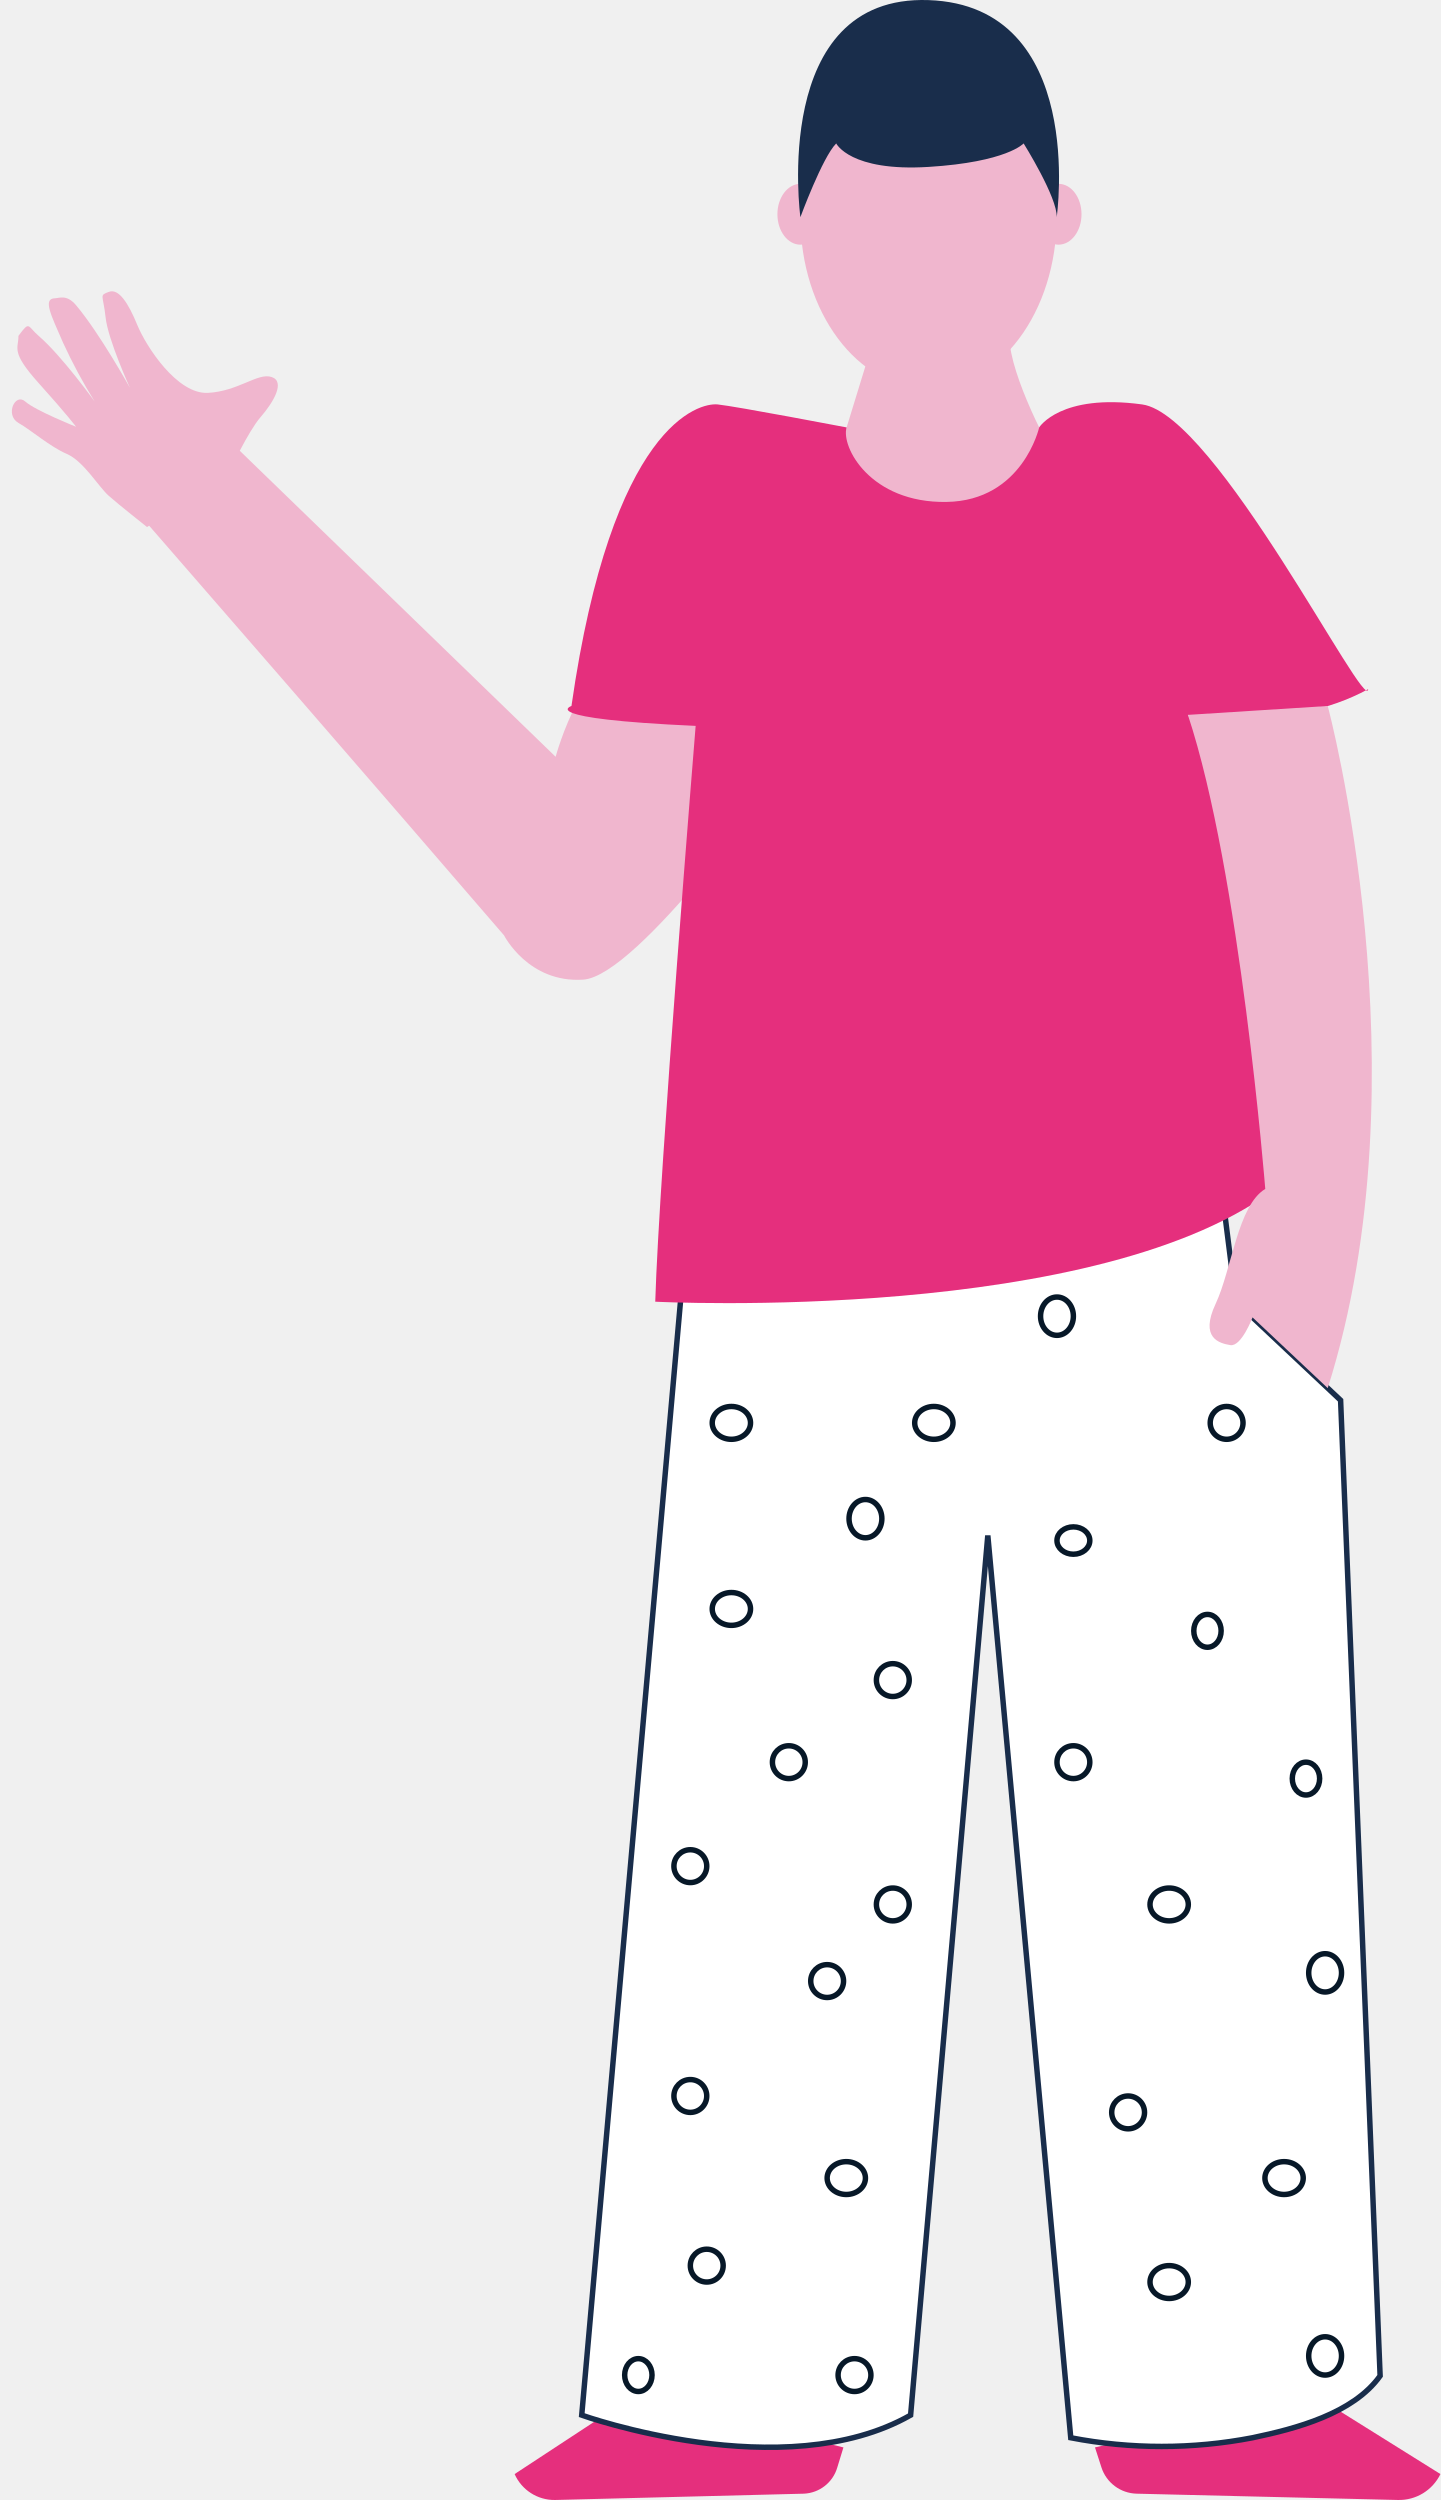
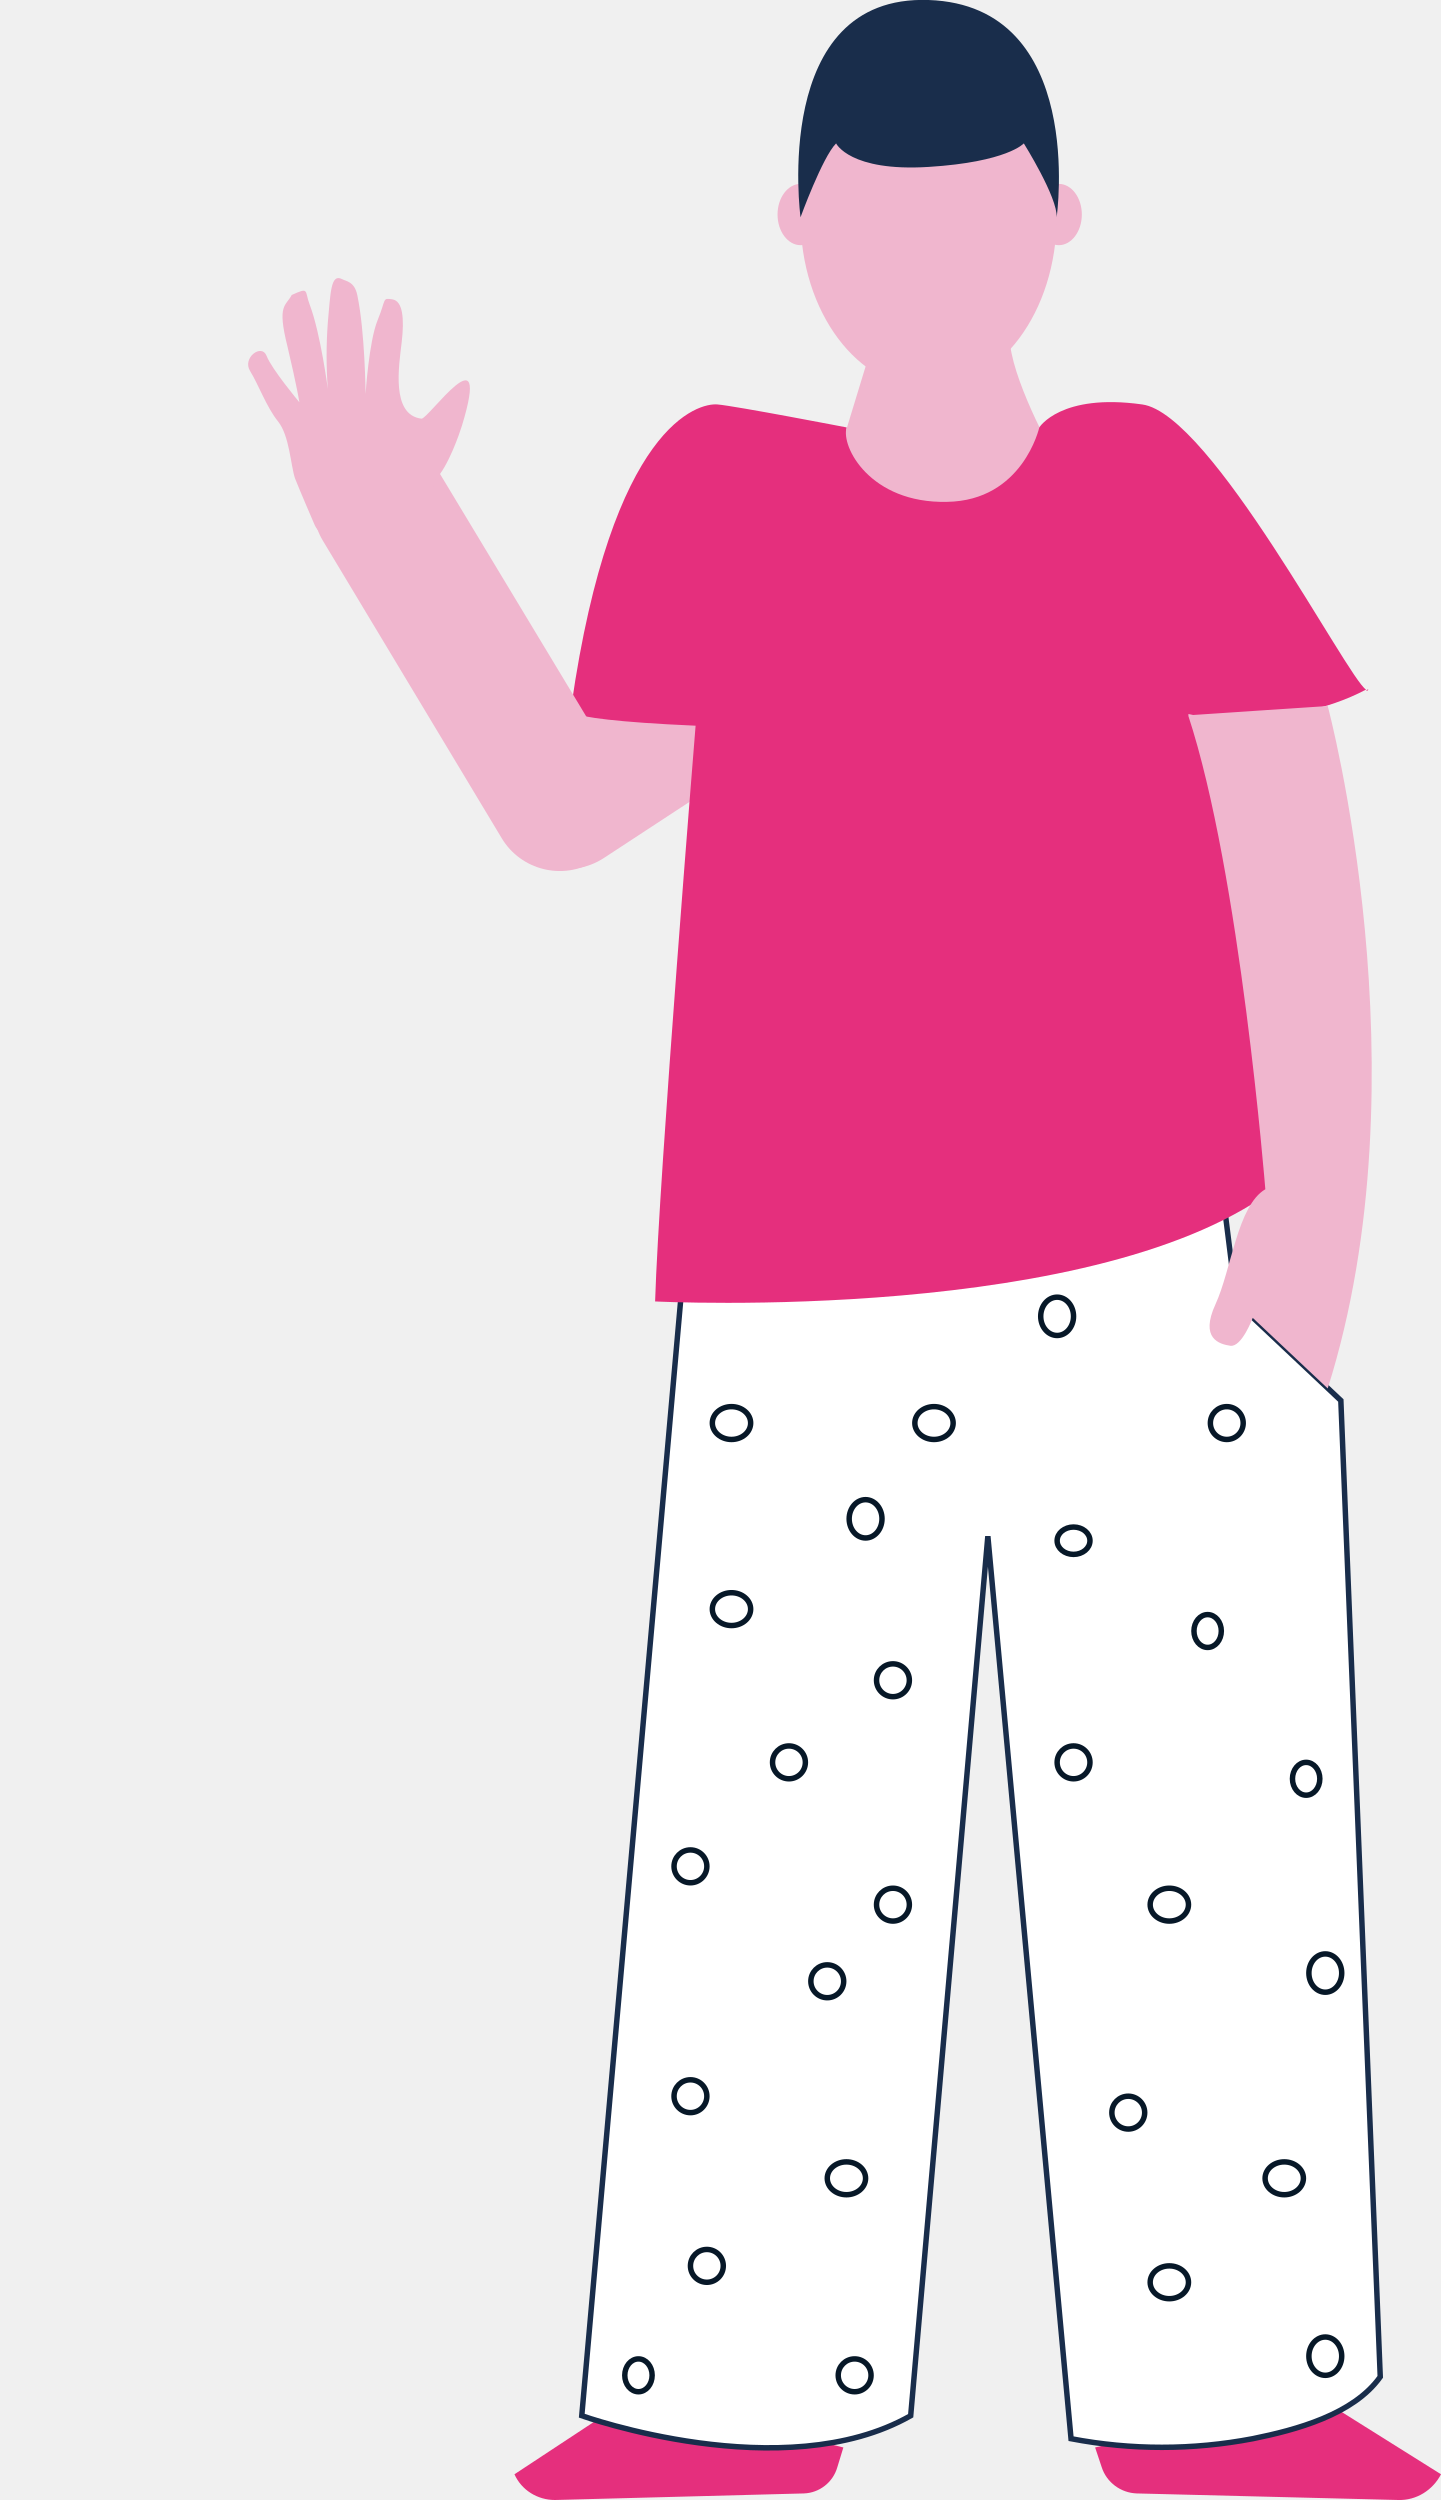
- <svg xmlns="http://www.w3.org/2000/svg" id="boy" width="263.223" height="456.849" viewBox="0 0 263.223 456.849">
-   <g id="Group_6826" data-name="Group 6826" transform="translate(2.192 0)">
-     <path id="Path_3595" data-name="Path 3595" d="M0,9.4l1.176,3.647A6.937,6.937,0,0,0,7.61,17.856l47.762,1.152a8.389,8.389,0,0,0,7.755-4.738h0L40.292,0Z" transform="translate(197.905 437.838)" fill="#e52f7d" />
-     <path id="Path_3596" data-name="Path 3596" d="M60.088,9.4,58.97,13.049a6.656,6.656,0,0,1-6.125,4.807L7.382,19.009A7.951,7.951,0,0,1,0,14.271H0L21.735,0Z" transform="translate(91.849 437.838)" fill="#e52f7d" />
-     <g id="Group_6825" data-name="Group 6825" transform="translate(0 0)">
-       <path id="Path_3597" data-name="Path 3597" d="M1.512,110.047s9-38.109,23.326-100.369c1.092-4.751,1.777-4.3,3.481-9.678L41.044,13.461a11.928,11.928,0,0,1,4.445-.143c2.367.393.851-14.2-2.614-6.816-2.735,5.831,1.43,5.027-.363,8.979-.229.557,3.522,2.392,2.28,3.138L33.448,98.487s19.925-7.587,23.016,1.622c2.368,7.053-2.483,31.4-1.739,33.642,0,0-44.82.476-51.252-7.248S1.512,110.047,1.512,110.047Z" transform="matrix(0.588, -0.809, 0.809, 0.588, 0, 107.445)" fill="#f0b6ce" />
-       <path id="Path_3598" data-name="Path 3598" d="M18.8,15.465,0,227.434s36.936,13.209,60.1,0L74.208,66.69,89.366,231.566a87.63,87.63,0,0,0,33.213,0c7.873-1.646,18.379-4.389,23.32-11.307L138.677,41.971l-19.139-18.01L116.515,0Z" transform="translate(104.112 213.909)" fill="#fff" stroke="#192d4b" stroke-width="1" />
-       <g id="Group_6824" data-name="Group 6824" transform="translate(139.872 0)">
-         <path id="Path_3599" data-name="Path 3599" d="M8.395,5.558c0,3.069-1.88,5.558-4.2,5.558S0,8.627,0,5.558,1.879,0,4.2,0,8.395,2.489,8.395,5.558Z" transform="translate(47.177 33.595)" fill="#f0b6ce" />
-         <path id="Path_3600" data-name="Path 3600" d="M8.395,5.558c0,3.069-1.88,5.558-4.2,5.558S0,8.627,0,5.558,1.879,0,4.2,0,8.395,2.489,8.395,5.558Z" transform="translate(0 33.595)" fill="#f0b6ce" />
-         <path id="Path_3601" data-name="Path 3601" d="M6.548,0,0,21.32,14.607,39.286l25.687-5.177V21.32S32.739,8.058,31.732,0Z" transform="translate(10.745 62.977)" fill="#f0b6ce" />
-         <ellipse id="Ellipse_10" data-name="Ellipse 10" cx="23.421" cy="31.346" rx="23.421" ry="31.346" transform="translate(4.198 8.344)" fill="#f0b6ce" />
-         <path id="Path_3602" data-name="Path 3602" d="M.424,39.689S4.453,28.728,6.97,26.209c0,0,2.519,5.184,16.873,4.293S41.22,26.209,41.22,26.209s6.2,9.908,6.045,13.48c0,0,5.539-38.664-23.421-39.671S.424,39.689.424,39.689Z" transform="translate(3.774)" fill="#192d4b" />
+ <svg xmlns="http://www.w3.org/2000/svg" version="1.1" x="0px" y="0px" viewBox="0 0 263.2 456.8" style="enable-background:new 0 0 263.2 456.8;" xml:space="preserve">
+   <style type="text/css">
+ 	.st0{fill:#F0B6CE;}
+ 	.st1{fill:#E52F7D;}
+ 	.st2{fill:#FFFFFF;stroke:#192D4B;}
+ 	.st3{fill:#192D4B;}
+ 	.st4{fill:none;}
+ 	.st5{fill:none;stroke:#071828;}
+ </style>
+   <g id="boy">
+ </g>
+   <g id="lowerhand">
+     <path class="st0" d="M167,104.9L167,104.9c3.7,5.7,2.1,13.3-3.6,17.1l-53.1,34.8c-5.7,3.7-13.3,2.1-17.1-3.6l0,0   c-3.7-5.7-2.1-13.3,3.6-17.1l53.1-34.8C155.6,97.6,163.3,99.2,167,104.9z" />
+   </g>
+   <g id="Layer_10">
+     <path id="Path_3595" class="st1" d="M200.1,447.2l1.2,3.6c0.9,2.8,3.5,4.7,6.4,4.8l47.8,1.2c3.3,0.1,6.3-1.8,7.8-4.7l0,0   l-22.8-14.3L200.1,447.2z" />
+   </g>
+   <g id="Layer_9">
+     <path id="Path_3596" class="st1" d="M154.1,447.2l-1.1,3.6c-0.8,2.8-3.3,4.7-6.1,4.8l-45.5,1.2c-3.2,0-6.1-1.8-7.4-4.7l0,0   l21.7-14.3L154.1,447.2z" />
+   </g>
+   <g id="Layer_8">
+     <path id="Path_3598" class="st2" d="M125.1,229.4l-18.8,212c0,0,36.9,13.2,60.1,0l14.1-160.7l15.2,164.9c11,2.1,22.2,2.1,33.2,0   c7.9-1.6,18.4-4.4,23.3-11.3L245,255.9l-19.1-18l-3-24L125.1,229.4z" />
+   </g>
+   <g id="Layer_7">
+     <g id="Group_6824" transform="translate(139.872 0)">
+       <path id="Path_3599" class="st0" d="M57.8,39.2c0,3.1-1.9,5.6-4.2,5.6s-4.2-2.5-4.2-5.6c0-3.1,1.9-5.6,4.2-5.6    C55.9,33.6,57.8,36.1,57.8,39.2z" />
+       <path id="Path_3600" class="st0" d="M10.6,39.2c0,3.1-1.9,5.6-4.2,5.6s-4.2-2.5-4.2-5.6c0-3.1,1.9-5.6,4.2-5.6    S10.6,36.1,10.6,39.2z" />
+       <path id="Path_3601" class="st0" d="M19.5,63l-6.5,21.3l14.6,18l25.7-5.2V84.3c0,0-7.6-13.3-8.6-21.3H19.5z" />
+       <ellipse id="Ellipse_10" class="st0" cx="29.8" cy="39.7" rx="23.4" ry="31.3" />
+       <path id="Path_3602" class="st3" d="M6.4,39.7c0,0,4-11,6.5-13.5c0,0,2.5,5.2,16.9,4.3s17.4-4.3,17.4-4.3s6.2,9.9,6,13.5    c0,0,5.5-38.7-23.4-39.7S6.4,39.7,6.4,39.7z" />
+     </g>
+   </g>
+   <g id="Layer_6">
+     <path class="st1" d="M208.7,73.9c-14.9-2.1-18.8,4.2-18.8,4.2s-3,13.4-16.9,13.6C159,92,153.6,81.6,154.7,78.1   c0,0-20.2-3.9-23.6-4.2c-3.4-0.3-19.3,3.5-26.7,55.1c0,0-6.9,2.3,22.7,3.6c0,0-6.7,82.2-7.4,105.2c0,0,81.9,4.2,114.1-21.3   c0,0-4.3-67.5-16.7-86c0,0,17.8,3.3,32.5-4.5C246.2,123.9,221.3,75.6,208.7,73.9z" />
+   </g>
+   <g id="Layer_5">
+     <path class="st1" d="M249.6,126.1c0.2,0.2,0.4,0.1,0.4-0.2C249.9,126,249.8,126.1,249.6,126.1z" />
+   </g>
+   <g id="Layer_4">
+     <path id="Path_3604" class="st0" d="M242.6,129c0,0,18.1,67.4,0,124.7l-13.7-12.9c0,0-2,5.4-4.1,5.1c-2-0.3-5.6-1.3-2.7-7.6   c2.9-6.3,4-18,9.1-21c0,0-4.6-57.8-14.1-86.6L242.6,129z" />
+   </g>
+   <g id="Layer_3">
+     <g id="Group_6841" transform="translate(110.964 236.813)">
+       <g id="Ellipse_13" transform="translate(16.495 19.706)">
+         <ellipse class="st4" cx="6.2" cy="3.5" rx="4" ry="3.5" />
+         <ellipse class="st5" cx="6.2" cy="3.5" rx="3.5" ry="3" />
      </g>
-       <path id="Path_3603" data-name="Path 3603" d="M23.383,59.16S16.667,141.332,16,164.381c0,0,81.853,4.243,114.087-21.275,0,0-4.287-67.492-16.748-85.959,0,0,18.169,3.357,32.943-4.7-.412,4.774-27.819-50.177-41.3-52.031-14.941-2.054-18.825,4.2-18.825,4.2s-3.006,13.39-16.931,13.618S49.886,8.147,50.971,4.616c0,0-20.2-3.852-23.559-4.2S8.076,3.916.689,55.52C.689,55.52-6.167,57.817,23.383,59.16Z" transform="translate(101.548 73.49)" fill="#e52f7d" />
-       <path id="Path_3604" data-name="Path 3604" d="M25.555,0s18.133,67.38,0,124.659L11.817,111.73s-2.043,5.4-4.058,5.067-5.634-1.272-2.686-7.557S9.1,91.279,14.14,88.256c0,0-4.6-57.841-14.14-86.629Z" transform="translate(214.882 129.01)" fill="#f0b6ce" />
-     </g>
-     <g id="Group_6841" data-name="Group 6841" transform="translate(110.964 236.813)">
-       <g id="Ellipse_13" data-name="Ellipse 13" transform="translate(16.495 19.706)" fill="none" stroke="#071828" stroke-width="1">
-         <ellipse cx="4" cy="3.5" rx="4" ry="3.5" stroke="none" />
-         <ellipse cx="4" cy="3.5" rx="3.5" ry="3" fill="none" />
+       <g id="Ellipse_14" transform="translate(41.495 36.706)">
+         <ellipse class="st4" cx="5.7" cy="4" rx="3.5" ry="4" />
+         <ellipse class="st5" cx="5.7" cy="4" rx="3" ry="3.5" />
      </g>
-       <g id="Ellipse_14" data-name="Ellipse 14" transform="translate(41.495 36.706)" fill="none" stroke="#071828" stroke-width="1">
-         <ellipse cx="3.5" cy="4" rx="3.5" ry="4" stroke="none" />
-         <ellipse cx="3.5" cy="4" rx="3" ry="3.5" fill="none" />
+       <g id="Ellipse_21" transform="translate(34.495 121.706)">
+         <circle class="st4" cx="5.7" cy="3.5" r="3.5" />
+         <circle class="st5" cx="5.7" cy="3.5" r="3" />
      </g>
-       <g id="Ellipse_21" data-name="Ellipse 21" transform="translate(34.495 121.706)" fill="none" stroke="#071828" stroke-width="1">
-         <circle cx="3.5" cy="3.5" r="3.5" stroke="none" />
-         <circle cx="3.5" cy="3.5" r="3" fill="none" />
+       <g id="Ellipse_24" transform="translate(12.495 173.706)">
+         <circle class="st4" cx="5.7" cy="3.5" r="3.5" />
+         <circle class="st5" cx="5.7" cy="3.5" r="3" />
      </g>
-       <g id="Ellipse_24" data-name="Ellipse 24" transform="translate(12.495 173.706)" fill="none" stroke="#071828" stroke-width="1">
-         <circle cx="3.5" cy="3.5" r="3.5" stroke="none" />
-         <circle cx="3.5" cy="3.5" r="3" fill="none" />
+       <g id="Ellipse_18" transform="translate(27.495 81.706)">
+         <circle class="st4" cx="5.7" cy="3.5" r="3.5" />
+         <circle class="st5" cx="5.7" cy="3.5" r="3" />
      </g>
-       <g id="Ellipse_18" data-name="Ellipse 18" transform="translate(27.495 81.706)" fill="none" stroke="#071828" stroke-width="1">
-         <circle cx="3.5" cy="3.5" r="3.5" stroke="none" />
-         <circle cx="3.5" cy="3.5" r="3" fill="none" />
+       <g id="Ellipse_15" transform="translate(53.495 19.706)">
+         <ellipse class="st4" cx="6.2" cy="3.5" rx="4" ry="3.5" />
+         <ellipse class="st5" cx="6.2" cy="3.5" rx="3.5" ry="3" />
      </g>
-       <g id="Ellipse_15" data-name="Ellipse 15" transform="translate(53.495 19.706)" fill="none" stroke="#071828" stroke-width="1">
-         <ellipse cx="4" cy="3.5" rx="4" ry="3.5" stroke="none" />
-         <ellipse cx="4" cy="3.5" rx="3.5" ry="3" fill="none" />
+       <g id="Ellipse_27" transform="translate(76.495 -0.294)">
+         <ellipse class="st4" cx="5.7" cy="4" rx="3.5" ry="4" />
+         <ellipse class="st5" cx="5.7" cy="4" rx="3" ry="3.5" />
      </g>
-       <g id="Ellipse_27" data-name="Ellipse 27" transform="translate(76.495 -0.294)" fill="none" stroke="#071828" stroke-width="1">
-         <ellipse cx="3.5" cy="4" rx="3.5" ry="4" stroke="none" />
-         <ellipse cx="3.5" cy="4" rx="3" ry="3.5" fill="none" />
+       <g id="Ellipse_30" transform="translate(104.495 57.706)">
+         <ellipse class="st4" cx="5.2" cy="3.5" rx="3" ry="3.5" />
+         <ellipse class="st5" cx="5.2" cy="3.5" rx="2.5" ry="3" />
      </g>
-       <g id="Ellipse_30" data-name="Ellipse 30" transform="translate(104.495 57.706)" fill="none" stroke="#071828" stroke-width="1">
-         <ellipse cx="3" cy="3.5" rx="3" ry="3.5" stroke="none" />
-         <ellipse cx="3" cy="3.5" rx="2.5" ry="3" fill="none" />
+       <g id="Ellipse_33" transform="translate(96.495 107.706)">
+         <ellipse class="st4" cx="6.2" cy="3.5" rx="4" ry="3.5" />
+         <ellipse class="st5" cx="6.2" cy="3.5" rx="3.5" ry="3" />
      </g>
-       <g id="Ellipse_33" data-name="Ellipse 33" transform="translate(96.495 107.706)" fill="none" stroke="#071828" stroke-width="1">
-         <ellipse cx="4" cy="3.5" rx="4" ry="3.5" stroke="none" />
-         <ellipse cx="4" cy="3.5" rx="3.5" ry="3" fill="none" />
+       <g id="Ellipse_36" transform="translate(117.495 157.706)">
+         <ellipse class="st4" cx="6.2" cy="3.5" rx="4" ry="3.5" />
+         <ellipse class="st5" cx="6.2" cy="3.5" rx="3.5" ry="3" />
      </g>
-       <g id="Ellipse_36" data-name="Ellipse 36" transform="translate(117.495 157.706)" fill="none" stroke="#071828" stroke-width="1">
-         <ellipse cx="4" cy="3.5" rx="4" ry="3.5" stroke="none" />
-         <ellipse cx="4" cy="3.5" rx="3.5" ry="3" fill="none" />
+       <g id="Ellipse_35" transform="translate(89.495 145.706)">
+         <circle class="st4" cx="5.7" cy="3.5" r="3.5" />
+         <circle class="st5" cx="5.7" cy="3.5" r="3" />
      </g>
-       <g id="Ellipse_35" data-name="Ellipse 35" transform="translate(89.495 145.706)" fill="none" stroke="#071828" stroke-width="1">
-         <circle cx="3.5" cy="3.5" r="3.5" stroke="none" />
-         <circle cx="3.5" cy="3.5" r="3" fill="none" />
+       <g id="Ellipse_38" transform="translate(125.495 189.706)">
+         <ellipse class="st4" cx="5.7" cy="4" rx="3.5" ry="4" />
+         <ellipse class="st5" cx="5.7" cy="4" rx="3" ry="3.5" />
      </g>
-       <g id="Ellipse_38" data-name="Ellipse 38" transform="translate(125.495 189.706)" fill="none" stroke="#071828" stroke-width="1">
-         <ellipse cx="3.5" cy="4" rx="3.5" ry="4" stroke="none" />
-         <ellipse cx="3.5" cy="4" rx="3" ry="3.5" fill="none" />
+       <g id="Ellipse_28" transform="translate(107.495 19.706)">
+         <circle class="st4" cx="5.7" cy="3.5" r="3.5" />
+         <circle class="st5" cx="5.7" cy="3.5" r="3" />
      </g>
-       <g id="Ellipse_28" data-name="Ellipse 28" transform="translate(107.495 19.706)" fill="none" stroke="#071828" stroke-width="1">
-         <circle cx="3.5" cy="3.5" r="3.5" stroke="none" />
-         <circle cx="3.5" cy="3.5" r="3" fill="none" />
+       <g id="Ellipse_32" transform="translate(122.495 84.706)">
+         <ellipse class="st4" cx="5.2" cy="3.5" rx="3" ry="3.5" />
+         <ellipse class="st5" cx="5.2" cy="3.5" rx="2.5" ry="3" />
      </g>
-       <g id="Ellipse_32" data-name="Ellipse 32" transform="translate(122.495 84.706)" fill="none" stroke="#071828" stroke-width="1">
-         <ellipse cx="3" cy="3.5" rx="3" ry="3.5" stroke="none" />
-         <ellipse cx="3" cy="3.5" rx="2.5" ry="3" fill="none" />
+       <g id="Ellipse_34" transform="translate(125.495 119.706)">
+         <ellipse class="st4" cx="5.7" cy="4" rx="3.5" ry="4" />
+         <ellipse class="st5" cx="5.7" cy="4" rx="3" ry="3.5" />
      </g>
-       <g id="Ellipse_34" data-name="Ellipse 34" transform="translate(125.495 119.706)" fill="none" stroke="#071828" stroke-width="1">
-         <ellipse cx="3.5" cy="4" rx="3.5" ry="4" stroke="none" />
-         <ellipse cx="3.5" cy="4" rx="3" ry="3.5" fill="none" />
+       <g id="Ellipse_37" transform="translate(96.495 176.706)">
+         <ellipse class="st4" cx="6.2" cy="3.5" rx="4" ry="3.5" />
+         <ellipse class="st5" cx="6.2" cy="3.5" rx="3.5" ry="3" />
      </g>
-       <g id="Ellipse_37" data-name="Ellipse 37" transform="translate(96.495 176.706)" fill="none" stroke="#071828" stroke-width="1">
-         <ellipse cx="4" cy="3.5" rx="4" ry="3.5" stroke="none" />
-         <ellipse cx="4" cy="3.5" rx="3.5" ry="3" fill="none" />
+       <g id="Ellipse_29" transform="translate(79.495 41.706)">
+         <ellipse class="st4" cx="5.7" cy="3" rx="3.5" ry="3" />
+         <ellipse class="st5" cx="5.7" cy="3" rx="3" ry="2.5" />
      </g>
-       <g id="Ellipse_29" data-name="Ellipse 29" transform="translate(79.495 41.706)" fill="none" stroke="#071828" stroke-width="1">
-         <ellipse cx="3.5" cy="3" rx="3.5" ry="3" stroke="none" />
-         <ellipse cx="3.5" cy="3" rx="3" ry="2.5" fill="none" />
+       <g id="Ellipse_31" transform="translate(79.495 81.706)">
+         <circle class="st4" cx="5.7" cy="3.5" r="3.5" />
+         <circle class="st5" cx="5.7" cy="3.5" r="3" />
      </g>
-       <g id="Ellipse_31" data-name="Ellipse 31" transform="translate(79.495 81.706)" fill="none" stroke="#071828" stroke-width="1">
-         <circle cx="3.5" cy="3.5" r="3.5" stroke="none" />
-         <circle cx="3.5" cy="3.5" r="3" fill="none" />
+       <g id="Ellipse_16" transform="translate(16.495 53.706)">
+         <ellipse class="st4" cx="6.2" cy="3.5" rx="4" ry="3.5" />
+         <ellipse class="st5" cx="6.2" cy="3.5" rx="3.5" ry="3" />
      </g>
-       <g id="Ellipse_16" data-name="Ellipse 16" transform="translate(16.495 53.706)" fill="none" stroke="#071828" stroke-width="1">
-         <ellipse cx="4" cy="3.5" rx="4" ry="3.5" stroke="none" />
-         <ellipse cx="4" cy="3.5" rx="3.5" ry="3" fill="none" />
+       <g id="Ellipse_20" transform="translate(9.495 100.706)">
+         <circle class="st4" cx="5.7" cy="3.5" r="3.5" />
+         <circle class="st5" cx="5.7" cy="3.5" r="3" />
      </g>
-       <g id="Ellipse_20" data-name="Ellipse 20" transform="translate(9.495 100.706)" fill="none" stroke="#071828" stroke-width="1">
-         <circle cx="3.5" cy="3.5" r="3.5" stroke="none" />
-         <circle cx="3.5" cy="3.5" r="3" fill="none" />
+       <g id="Ellipse_22" transform="translate(9.495 142.706)">
+         <circle class="st4" cx="5.7" cy="3.5" r="3.5" />
+         <circle class="st5" cx="5.7" cy="3.5" r="3" />
      </g>
-       <g id="Ellipse_22" data-name="Ellipse 22" transform="translate(9.495 142.706)" fill="none" stroke="#071828" stroke-width="1">
-         <circle cx="3.5" cy="3.5" r="3.5" stroke="none" />
-         <circle cx="3.5" cy="3.5" r="3" fill="none" />
+       <g id="Ellipse_25" transform="translate(39.495 193.706)">
+         <circle class="st4" cx="5.7" cy="3.5" r="3.5" />
+         <circle class="st5" cx="5.7" cy="3.5" r="3" />
      </g>
-       <g id="Ellipse_25" data-name="Ellipse 25" transform="translate(39.495 193.706)" fill="none" stroke="#071828" stroke-width="1">
-         <circle cx="3.5" cy="3.5" r="3.5" stroke="none" />
-         <circle cx="3.5" cy="3.5" r="3" fill="none" />
+       <g id="Ellipse_17" transform="translate(46.495 66.706)">
+         <circle class="st4" cx="5.7" cy="3.5" r="3.5" />
+         <circle class="st5" cx="5.7" cy="3.5" r="3" />
      </g>
-       <g id="Ellipse_17" data-name="Ellipse 17" transform="translate(46.495 66.706)" fill="none" stroke="#071828" stroke-width="1">
-         <circle cx="3.5" cy="3.5" r="3.5" stroke="none" />
-         <circle cx="3.5" cy="3.5" r="3" fill="none" />
+       <g id="Ellipse_19" transform="translate(46.495 107.706)">
+         <circle class="st4" cx="5.7" cy="3.5" r="3.5" />
+         <circle class="st5" cx="5.7" cy="3.5" r="3" />
      </g>
-       <g id="Ellipse_19" data-name="Ellipse 19" transform="translate(46.495 107.706)" fill="none" stroke="#071828" stroke-width="1">
-         <circle cx="3.5" cy="3.5" r="3.5" stroke="none" />
-         <circle cx="3.5" cy="3.5" r="3" fill="none" />
+       <g id="Ellipse_23" transform="translate(37.495 157.706)">
+         <ellipse class="st4" cx="6.2" cy="3.5" rx="4" ry="3.5" />
+         <ellipse class="st5" cx="6.2" cy="3.5" rx="3.5" ry="3" />
      </g>
-       <g id="Ellipse_23" data-name="Ellipse 23" transform="translate(37.495 157.706)" fill="none" stroke="#071828" stroke-width="1">
-         <ellipse cx="4" cy="3.5" rx="4" ry="3.5" stroke="none" />
-         <ellipse cx="4" cy="3.5" rx="3.5" ry="3" fill="none" />
-       </g>
-       <g id="Ellipse_26" data-name="Ellipse 26" transform="translate(0.495 193.706)" fill="none" stroke="#071828" stroke-width="1">
-         <ellipse cx="3" cy="3.5" rx="3" ry="3.5" stroke="none" />
-         <ellipse cx="3" cy="3.5" rx="2.5" ry="3" fill="none" />
+       <g id="Ellipse_26" transform="translate(0.495 193.706)">
+         <ellipse class="st4" cx="5.2" cy="3.5" rx="3" ry="3.5" />
+         <ellipse class="st5" cx="5.2" cy="3.5" rx="2.5" ry="3" />
      </g>
    </g>
  </g>
-   <path id="Path_3614" data-name="Path 3614" d="M40.976,30.413S43.513,22.908,45.547,20s3.857-6.9,1.241-7.483-5.758,3.225-11.28,4.1S23.422,9.427,21.388,5.649,17.321-.7,15.577.17s-.982.586-.11,4.655S21.254,17.2,21.254,17.2,14.756,7.919,9.885,3.227c-1.913-1.845-3.2-.957-3.964-.862-2.325.291-.286,3.29,2.33,7.94a96.2,96.2,0,0,0,6.86,10.059S8.321,12.736,3.682,9.516C1.4,7.932,1.8,6.843,0,9.9c.289,2.287-1.229,2.956,4.583,8.187S12.206,25.3,12.206,25.3,4.532,23.143,2.5,21.69-.955,24.543,1.661,25.7s6.185,3.713,9.382,4.708,6.394,5.354,8.428,6.807,7.556,4.94,7.556,4.94Z" transform="matrix(0.995, 0.105, -0.105, 0.995, 4.407, 51.531)" fill="#f0b6ce" />
+   <g id="upperhand">
+     <path class="st0" d="M108.6,157.4L108.6,157.4c-5.8,3.5-13.4,1.6-16.9-4.2L59,98.8c-3.5-5.8-1.6-13.4,4.2-16.9l0,0   c5.8-3.5,13.4-1.6,16.9,4.2l32.8,54.4C116.4,146.3,114.5,153.9,108.6,157.4z" />
+   </g>
+   <g id="wrist">
+     <path class="st0" d="M61.8,98.1l14.9-3.2c1.5-0.3,2.5-1.8,2.3-3.3l0,0c2-1.4-0.8-2.6,0.5-3.9c2.4-2.4,4.5-8.6,4.9-9.9   c5.5-18-6.2-1.1-7.4-1.3c-5.6-0.7-4.1-9.7-3.6-14c0.5-4.3,0.2-7.5-1.7-7.8s-1.1-0.1-2.7,3.8c-1.6,3.9-2.2,13.5-2.2,13.5   s-0.1-11.3-1.5-18c-0.5-2.6-2.1-2.6-2.8-3c-2.1-1.1-2.1,2.6-2.6,7.9c-0.3,4.1-0.3,8.1,0,12.2c0,0-1.3-10.1-3.3-15.4   c-1-2.6,0-3.3-3.3-1.8c-1.1,2.1-2.7,1.7-0.8,9.3c1.8,7.6,2.2,10.3,2.2,10.3s-5.1-6.1-6-8.5c-0.9-2.3-4.5,0.4-3,2.8   c1.5,2.4,3,6.6,5.1,9.2c2.1,2.6,2.3,8,3.1,10.4c0.9,2.3,3.5,8.3,3.5,8.3l0,0C58.1,97.5,59.9,98.5,61.8,98.1z" />
+   </g>
</svg>
